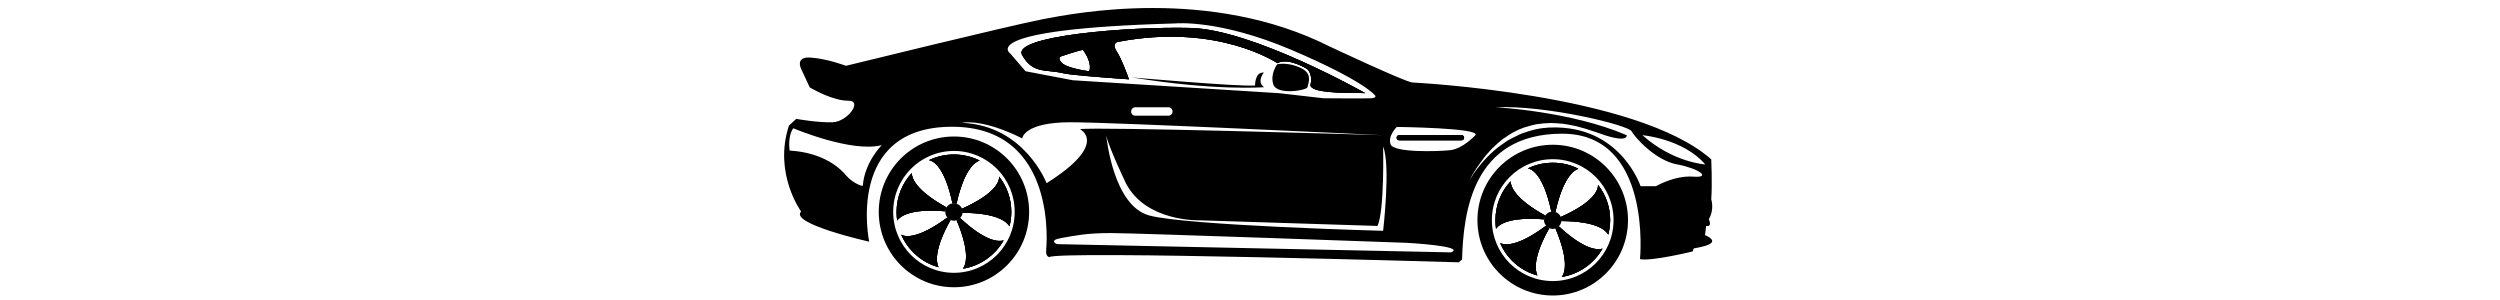
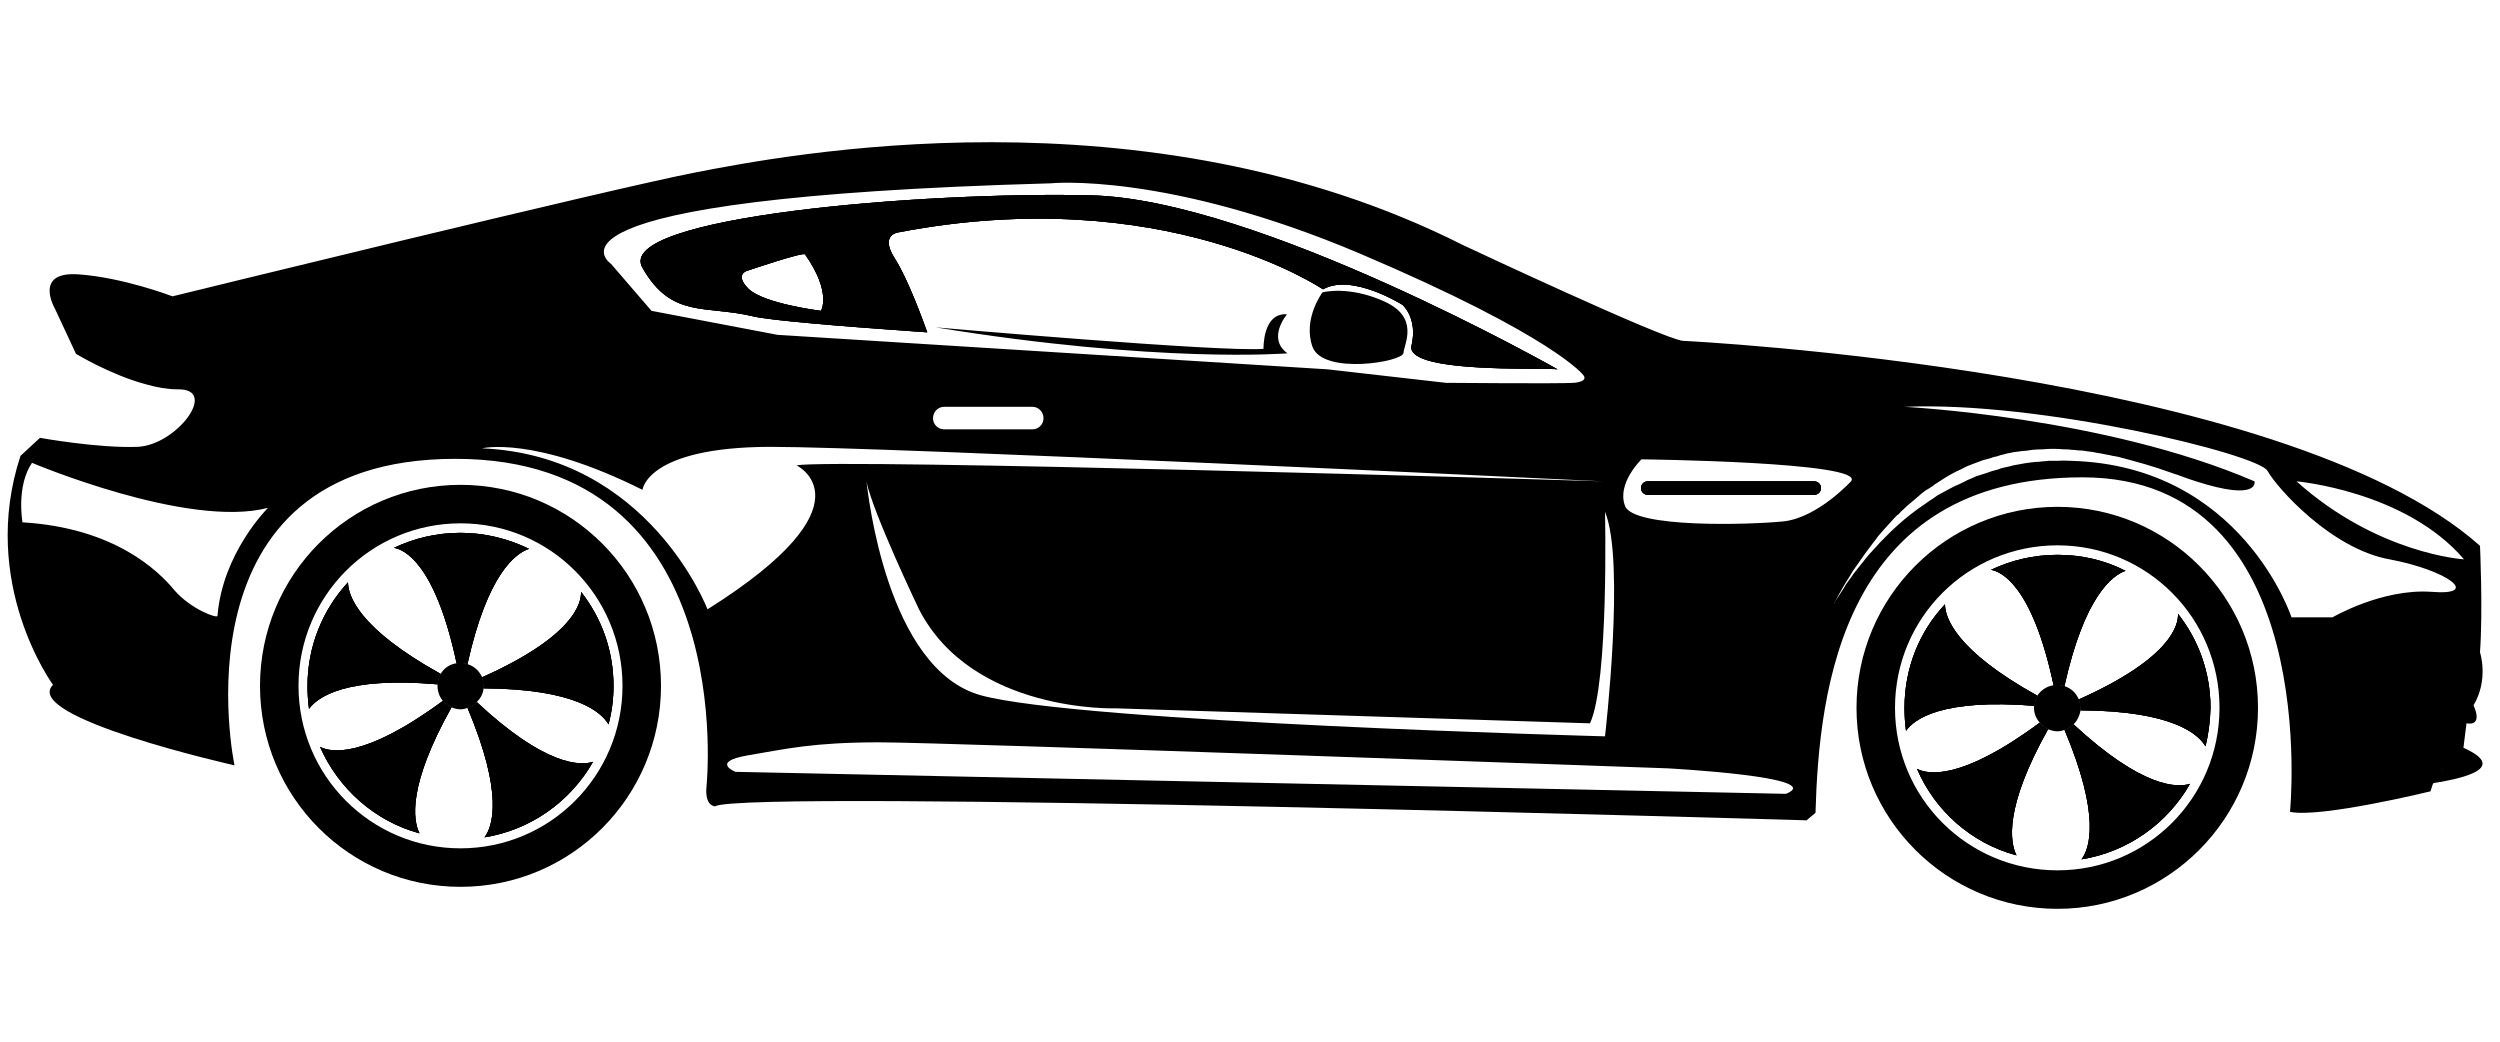
- <svg xmlns="http://www.w3.org/2000/svg" version="1.2" viewBox="0 0 500 160" width="500" height="60">
+ <svg xmlns="http://www.w3.org/2000/svg" version="1.2" viewBox="0 0 500 160" width="120" height="50">
  <path fill-rule="evenodd" d="m4.1 67l3.9-3.6c0 0 11.6 2.1 19.5 1.8 7.8-0.3 16.4-11.7 8-11.5-2 0-4.2-0.4-6.3-1q0 0 0    0c-7.1-1.9-14-6.1-14-6.1l-4.2-9c0 0-4.4-7.5 4.6-6.9 9 0.6 18.9 4.4 18.9 4.4 0 0 87.6-21.5 104.7-24.8 17.1-3.3    89.6-17.6 153.3 14.5 0 0 40.2 18.9 44.1 19.2 0 0 119.9 5.8 159.4 41 0 0 0.6 12.9 0 21.3 0 0 1.8 5.4-1.3 10.6 0 0 2.1    4.2-1.4 3.6l-1.1 8.7c0 0-4.2-2.1-6.1 4.9 0 0-22.1 5.4-28.1 4.1 0 0 6.7-66.9-41.5-66.9-48.1 0-52.7 42.5-53.4 67.1l-1.8    1.5c0 0-212.6-6.3-218.3-2.8 0 0-2.1 0-1.7-4 0 0 6.9-65.5-50.2-65.5-57.2 0-44.2 61.3-44.2 61.3 0 0-42.8-9.6-36.3-16.1 0    0-14.9-20.3-6.5-45.8zm366.1 5.1c3.2-3.9-41.9-4.4-41.9-4.4 0 0-5 4.8-3.3 9.3 1.6 4.5 25.1 3.8 31.8 3.1 6.8-0.8 13.4-8    13.4-8zm-81-19.7c0 0 22.5 0.2 25.6 0 3-0.3 1.9-1.5 1.9-1.5 0 0-5.6-7.7-44.6-24.3-38.9-16.5-62-14.1-62-14.1-107.7 3-87.9    16.1-87.9 16.1l8.1 9.4 25.2 4.8 110 6.9zm-102.6 7.1c0 1.2 1 2.2 2.2 2.2h17.7c1.2 0 2.2-1 2.2-2.2 0-1.3-1-2.3-2.2-2.3h-17.7c-1.2    0-2.2 1-2.2 2.3zm134.4 18.7c0 0 0.8 34.1-3 42.3l-94.8-3c0 0-28.7 1-39.4-19.8 0 0-9.1-19-10.5-25.5 0.3 2.2 4 37.5 22.9 42.7 19.7    5.4 124.8 8.2 124.8 8.2 0 0 4.1-35.1 0-44.9zm46 18q0.2-0.3 0.5-0.8 0.6-0.9 1.3-2 0.2-0.3 0.4-0.7 0.5-0.7 1.1-1.5 0.2-0.3    0.4-0.6c0.9-1.1 1.8-2.3 2.8-3.5q0.4-0.5 0.8-0.9c2.2-2.5 4.7-5 7.7-7.4q0.4-0.3 0.8-0.6 0.4-0.3 0.8-0.6 1.1-0.8 2.3-1.6 0.8-0.5    1.6-1.1 1.3-0.7 2.6-1.4 0.9-0.5 1.9-0.9 0.4-0.2 0.8-0.4 0.4-0.2 0.8-0.4 0.8-0.3 1.6-0.7 1-0.3 1.9-0.6 1.3-0.5 2.6-0.8 0.4-0.2    0.9-0.3 1-0.2 2.1-0.5 1.1-0.2 2.2-0.4 0.7-0.1 1.4-0.2 0.1 0 0.1 0 0.6-0.1 1.2-0.1 1-0.1 2.1-0.2 0.7 0 1.5 0 1.5-0.1 3.1 0c34.1    1 44 31.3 44 31.3h8.2c0 0 9.9-5.8 19.8-5.1 10 0.8 3.3-4.3-8.4-6.5-11.7-2.1-22.6-14.4-24.4-17.7-1.8-3.3-45.4-14-72.6-12.8 0 0 40    2 70 14.9 0 0 1.1 4.1-11.7 0q-1.6-0.5-3.7-1.3-0.7-0.2-1.5-0.5-2.2-0.8-4.9-1.6-1.7-0.5-3.6-1-0.8-0.2-1.5-0.4-0.7-0.2-1.5-0.3-0.7-0.2-1.5-0.3-0.8-0.2-1.6-0.3-0.9-0.2-1.9-0.3-1-0.2-2-0.2-0.6-0.1-1.1-0.1-0.7-0.1-1.4-0.1-0.1 0-0.3    0-1-0.1-2.1-0.1-1 0-2 0.1-1.1 0-2.1 0.1-0.7 0.1-1.4 0.2-0.6 0-1.1 0.1-0.7 0.1-1.5 0.2-0.2 0.1-0.4 0.1-0.7 0.1-1.3    0.3c-0.5 0.1-0.9 0.2-1.4 0.4q-0.7 0.1-1.4 0.4-0.8 0.2-1.5 0.4-1.4 0.5-2.9 1.1-0.7 0.3-1.4 0.7-1.6 0.7-3.2 1.7-0.5    0.3-1.1 0.7c-0.2 0.1-0.4 0.3-0.6 0.4q-0.4 0.2-0.7 0.5-0.3 0.2-0.6 0.4 0 0 0 0-0.5 0.3-1 0.6-0.5 0.4-1 0.8-0.1 0.1-0.2    0.2-0.4 0.3-0.7 0.6-0.6 0.5-1.2 1-0.6 0.5-1.1 1-0.6 0.5-1.1 1.1-0.1 0.1-0.3 0.2-0.7 0.7-1.4 1.5-1.2 1.3-2.4 2.7-0.4    0.6-0.9 1.2-1.7 2.2-3.4 4.7-0.7 0.9-1.3 2-1.5 2.3-2.9 5-0.2 0.3-0.3 0.6 0.1-0.1 0.2-0.4zm125.8-8.5c-11.7-13.7-33.5-15.6-33.5-15.6    16.3 14.6 33.5 15.6 33.5 15.6zm-345.7 42.5l210.1 4.4c8.4-3.4-23.7-5.1-23.7-5.1 0 0-144.4-5.2-157.6-5.2-13.3    0-18.6 1.3-26.3 2.6-7.6 1.3-2.5 3.3-2.5 3.3zm-5.6-32.5c33.7-21.2 17.8-28.8 17.8-28.8 7.9-1.4 152.8 2.9 161.3    3.2-8.3-0.4-142.8-6.9-166.7-6.9-24.6 0.1-25.4 8.6-25.4 8.6-21.8-10.9-32.1-8.3-32.1-8.3 33.4 1.4 45.1 32.2 45.1    32.2zm-106.6-3.8c3.3 3.8 8.6 5.7 8.6 5.1 1-12.6 10.1-21.6 10.1-21.6-16 4.2-47.2-9-47.2-9-3.2 4.7-1.9 11.9-1.9    11.9 18.4 1.1 27.2 9.7 30.4 13.6zm183.3-79c33.3 0.8 93.3 34.8 93.3 34.8-2.1-0.3-19.4 0.4-26.3-1.9-2-0.6-3.2-1.6-2.9-2.8    1.3-5.6-1.8-8.2-1.8-8.2 0 0-10.1-6.4-15.9-3.1 0 0-31.7-21.6-84.9-11.4 0 0-3.8 0.4-0.8 5.2 2.7 4.1 5.8 12.7    6.6 14.8-17.4-1.2-31.6-2.4-34.8-3.2-9.7-2.3-16.3 0.5-22.2-9.7-5.8-10.2 56.3-15.3 89.7-14.5zm-68.5 18.7c3.1 3 14.5    4.4 14.5 4.4 0 0 2.2-3.6-3.2-11.3-0.4-0.5-11.3 3.2-11.3 3.2 0 0-3 0.6 0 3.7zm179.9 38.5h33.2c0.8 0 1.4 0.6 1.4 1.4 0    0.7-0.6 1.3-1.4 1.3h-33.2c-0.8 0-1.4-0.6-1.4-1.3 0-0.8 0.6-1.4 1.4-1.4zm-142.5-30.8c0 0 57.2 5 65.6 4.3 0 0-0.2-7.3    4.7-6.9 0 0-4.1 4.8 0.1 7.8 0 0-25.6 2.1-70.4-5.2z" />
  <path d="m492.5 125.3c0 0-3.9 0.3-4 4.4l-26 4.7c0 0 47.9-1.2 30-9.1z" />
  <path d="m365.5 99q0.2-0.4 0.4-0.7-0.3 0.4-0.4 0.7z" />
  <path d="m329.5 72.1h33.3c0.8 0 1.4 0.6 1.4 1.3 0 0.8-0.6 1.4-1.4 1.4h-33.3c-0.7 0-1.3-0.6-1.3-1.4 0-0.7 0.6-1.3 1.3-1.3z" />
  <path d="m329.5 72.1h33.3c0.8 0 1.4 0.6 1.4 1.3 0 0.8-0.6 1.4-1.4 1.4h-33.3c-0.7 0-1.3-0.6-1.3-1.4 0-0.7 0.6-1.3 1.3-1.3z" />
  <path fill-rule="evenodd" d="m218.1 14.9c33.4 0.7 93.4 34.8 93.4 34.8-2.1-0.3-19.4 0.4-26.3-1.9-2-0.7-3.2-1.6-2.9-2.8    1.3-5.6-1.8-8.2-1.8-8.2 0 0-10.2-6.4-15.9-3.1 0 0-31.7-21.6-84.9-11.4 0 0-3.8 0.4-0.8 5.1 2.7 4.2 5.8 12.8 6.5    14.9-17.3-1.2-31.5-2.4-34.8-3.2-9.6-2.3-16.3 0.5-22.1-9.7-5.9-10.2 56.3-15.3 89.6-14.5zm-68.4 18.7c3.1 3 14.5 4.4 14.5    4.4 0 0 2.2-3.7-3.2-11.3-0.4-0.5-11.3 3.2-11.3 3.2 0 0-3.1 0.6 0 3.7z" />
  <path fill-rule="evenodd" d="m185.4 42.3c-17.3-1.2-31.5-2.4-34.8-3.2-9.6-2.3-16.3 0.5-22.1-9.7-5.9-10.2 56.3-15.3 89.6-14.5    33.4 0.7 93.4 34.8 93.4 34.8-2.1-0.3-19.4 0.4-26.3-1.9-2-0.7-3.2-1.6-2.9-2.8 1.3-5.6-1.8-8.2-1.8-8.2 0 0-10.2-6.4-15.9-3.1 0    0-31.7-21.6-84.9-11.4 0 0-3.8 0.4-0.8 5.1 2.7 4.2 5.8 12.8 6.5 14.9zm-35.7-8.7c3.1 3 14.5 4.4 14.5 4.4    0 0 2.2-3.7-3.2-11.3-0.4-0.5-11.3 3.2-11.3 3.2 0 0-3.1 0.6 0 3.7z" />
  <path d="m276.8 36.1c7.2 3.2 4 8.6 3.9 10.3 0 1.8-16.1 4.5-18.2-1.2-2-5.6 2-10.9 2-10.9 0 0 5.2-1.4 12.3 1.8z" />
  <path fill-rule="evenodd" d="m411.5 77.2c22.1 0 40.1 18 40.1 40.2 0 22.2-18 40.2-40.1 40.2-22.2 0-40.2-18-40.2-40.2 0-22.2 18-40.2    40.2-40.2zm-32.5 40.2c0 18 14.5 32.5 32.5 32.5 17.9 0 32.4-14.5 32.4-32.5 0-18-14.5-32.5-32.4-32.5-18 0-32.5 14.5-32.5    32.5zm10-20.7c0 2.5 1.9 9.1 18.5 18.3-0.4 0.6-0.6 1.3-0.6 2-18.6-1.5-24.1 2.7-25.7 5q-0.3-2.2-0.3-4.6c0-8 3-15.3    8.1-20.7zm18.9 23.7c0.5 0.6 1.1 1 1.7 1.3-8.8 15.7-7.6 22.6-6.3 25.2-9-2.4-16.3-8.9-19.9-17.3 2.1 1.1 8.7 2.5    24.5-9.2zm3.6-33.6c4.9 0 9.5 1.1 13.6 3.2-2.6 0.9-8.2 5-12.2 23q-0.7-0.2-1.4-0.2-0.4 0-0.8 0c-4.3-20.1-10.6-22.7-12.5-23 4-1.9    8.5-3 13.3-3zm1.4 35q1.1-0.3 1.8-1.1c13.8 12.8 20.8 12.7 23.3 11.9-4.5 7.9-12.4 13.6-21.7 15.1 1.6-2.1    3.9-8.6-3.4-25.9zm2.9-6.1c18.6-8.3 19.9-15 19.8-17.1 4.1 5.2 6.5 11.7 6.5 18.8q-0.1 4-1 7.7c-1.4-2.4-6.5-7.1-25-7.2q0-0.2    0-0.5 0-0.9-0.3-1.7zm-6.1 5.9l-0.1 0.1q0-0.1 0.1-0.1z" />
  <path d="m415.8 115.7c18.6-8.3 19.9-15 19.8-17.1 4.1 5.2 6.5 11.7 6.5 18.8q-0.1 4-1 7.7c-1.4-2.4-6.5-7.1-25-7.2q0-0.2    0-0.5 0-0.9-0.3-1.7z" />
  <path d="m412.9 121.8q1.1-0.3 1.8-1.1c13.8 12.8 20.8 12.7 23.3 11.9-4.5 7.9-12.4 13.6-21.7 15.1 1.6-2.1 3.9-8.6-3.4-25.9z" />
  <path d="m409.7 121.6l-0.1 0.1q0-0.1 0.1-0.1z" />
  <path d="m411.5 86.8c4.9 0 9.5 1.1 13.6 3.2-2.6 0.9-8.2 5-12.2 23q-0.7-0.2-1.4-0.2-0.4 0-0.8    0c-4.3-20.1-10.6-22.7-12.5-23 4-1.9 8.5-3 13.3-3z" />
  <path d="m407.9 120.4c0.5 0.6 1.1 1 1.7 1.3-8.8 15.7-7.6 22.6-6.3 25.2-9-2.4-16.3-8.9-19.9-17.3 2.1 1.1 8.7 2.5 24.5-9.2z" />
  <path d="m389 96.7c0 2.5 1.9 9.1 18.5 18.3-0.4 0.6-0.6 1.3-0.6 2-18.6-1.5-24.1 2.7-25.7 5q-0.3-2.2-0.3-4.6c0-8 3-15.3 8.1-20.7z" />
  <path fill-rule="evenodd" d="m389 96.7c0 2.5 1.9 9.1 18.5 18.3-0.4 0.6-0.6 1.3-0.6 2-18.6-1.5-24.1 2.7-25.7    5q-0.3-2.2-0.3-4.6c0-8 3-15.3 8.1-20.7zm18.9 23.7c0.5 0.6 1.1 1 1.7 1.3-8.8 15.7-7.6 22.6-6.3 25.2-9-2.4-16.3-8.9-19.9-17.3    2.1 1.1 8.7 2.5 24.5-9.2zm3.6-33.6c4.9 0 9.5 1.1 13.6 3.2-2.6 0.9-8.2 5-12.2 23q-0.7-0.2-1.4-0.2-0.4 0-0.8    0c-4.3-20.1-10.6-22.7-12.5-23 4-1.9 8.5-3 13.3-3zm1.4 35q1.1-0.3 1.8-1.1c13.8 12.8 20.8 12.7 23.3 11.9-4.5 7.9-12.4    13.6-21.7 15.1 1.6-2.1 3.9-8.6-3.4-25.9zm2.9-6.1c18.6-8.3 19.9-15 19.8-17.1 4.1 5.2 6.5 11.7 6.5 18.8q-0.1    4-1 7.7c-1.4-2.4-6.5-7.1-25-7.2q0-0.2 0-0.5 0-0.9-0.3-1.7zm-6.1 5.9l-0.1 0.1q0-0.1 0.1-0.1z" />
  <path d="m406.8 117.1q0 0 0.1-0.1c0-0.7 0.2-1.4 0.6-2q0 0 0-0.1c0.7-1 1.8-1.8 3.1-2q0 0 0.1-0.1 0.4 0 0.8 0 0.7 0 1.4 0.2 0.1    0 0.1 0.1c1.2 0.4 2.2 1.3 2.7 2.5q0.1 0 0.1 0.1 0.3 0.8 0.3 1.7 0 0.3 0 0.5 0 0.1 0 0.1c-0.2 1-0.6 1.9-1.3 2.6q0 0.1-0.1    0.1-0.7 0.8-1.8 1.1 0 0 0 0-0.7 0.3-1.4 0.3c-0.7 0-1.3-0.2-1.9-0.4l0.1-0.1q-0.1 0-0.1 0.1c-0.6-0.3-1.2-0.7-1.7-1.3q0 0    0-0.1c-0.7-0.8-1.1-1.8-1.1-2.9q0-0.1 0-0.3z" />
  <path d="m409.7 121.6l-0.1 0.1q0-0.1 0.1-0.1z" />
  <path d="m409.7 121.6l-0.1 0.1q0-0.1 0.1-0.1z" />
  <path fill-rule="evenodd" d="m92.1 72.8c22.2 0 40.1 18 40.1 40.2 0 22.2-17.9 40.2-40.1 40.2-22.2 0-40.1-18-40.1-40.2 0-22.2    17.9-40.2 40.1-40.2zm-32.4 40.2c0 18 14.5 32.5 32.4 32.5 17.9 0 32.4-14.5 32.4-32.5 0-18-14.5-32.5-32.4-32.5-17.9 0-32.4    14.5-32.4 32.5zm9.9-20.7c0 2.5 1.9 9.1 18.5 18.3-0.3 0.6-0.6 1.3-0.6 2.1-18.5-1.6-24 2.6-25.7 4.9q-0.3-2.2-0.3-4.6c0-8 3.1-15.3    8.1-20.7zm19 23.7c0.4 0.6 1 1 1.7 1.3-8.8 15.7-7.7 22.6-6.4 25.2-8.9-2.4-16.2-8.9-19.9-17.3 2.1 1.1 8.7 2.5 24.6-9.2zm3.5-33.6c4.9    0 9.6 1.2 13.7 3.2-2.7 0.9-8.3 5-12.3 23q-0.7-0.2-1.4-0.2-0.4 0-0.8 0c-4.3-20.1-10.6-22.7-12.5-23 4-1.9 8.5-3 13.3-3zm1.4    35q1.1-0.3 1.9-1.1c13.7 12.8 20.7 12.7 23.2 11.9-4.5 7.9-12.4 13.6-21.7 15.1 1.6-2.1 3.9-8.6-3.4-25.9zm2.9-6.1c18.6-8.3    19.9-15 19.8-17.1 4.1 5.2 6.5 11.7 6.5 18.8q0 4-1 7.7c-1.4-2.4-6.5-7.1-25-7.2q0-0.2    0-0.5 0-0.9-0.3-1.7zm-6.1 5.9v0.1q0-0.1 0-0.1z" />
  <path d="m96.4 111.3c18.6-8.3 19.9-15 19.8-17.1 4.1 5.2 6.5 11.7 6.5 18.8q0 4-1    7.7c-1.4-2.4-6.5-7.1-25-7.2q0-0.2 0-0.5 0-0.9-0.3-1.7z" />
  <path d="m93.5 117.4q1.1-0.3 1.9-1.1c13.7 12.8 20.7 12.7 23.2 11.9-4.5 7.9-12.4 13.6-21.7 15.1 1.6-2.1 3.9-8.6-3.4-25.9z" />
  <path d="m90.3 117.2v0.1q0-0.1 0-0.1z" />
  <path d="m92.1 82.4c4.9 0 9.6 1.2 13.7 3.2-2.7 0.9-8.3 5-12.3 23q-0.7-0.2-1.4-0.2-0.4 0-0.8    0c-4.3-20.1-10.6-22.7-12.5-23 4-1.9 8.5-3 13.3-3z" />
  <path d="m88.6 116c0.4 0.6 1 1 1.7 1.3-8.8 15.7-7.7 22.6-6.4 25.2-8.9-2.4-16.2-8.9-19.9-17.3 2.1 1.1 8.7 2.5 24.6-9.2z" />
  <path d="m69.6 92.3c0 2.5 1.9 9.1 18.5 18.3-0.3 0.6-0.6 1.3-0.6 2.1-18.5-1.6-24 2.6-25.7    4.9q-0.3-2.2-0.3-4.6c0-8 3.1-15.3 8.1-20.7z" />
  <path fill-rule="evenodd" d="m69.6 92.3c0 2.5 1.9 9.1 18.5 18.3-0.3 0.6-0.6 1.3-0.6 2.1-18.5-1.6-24 2.6-25.7    4.9q-0.3-2.2-0.3-4.6c0-8 3.1-15.3 8.1-20.7zm19 23.7c0.4 0.6 1 1 1.7 1.3-8.8 15.7-7.7 22.6-6.4 25.2-8.9-2.4-16.2-8.9-19.9-17.3    2.1 1.1 8.7 2.5 24.6-9.2zm3.5-33.6c4.9 0 9.6 1.2 13.7 3.2-2.7 0.9-8.3 5-12.3 23q-0.7-0.2-1.4-0.2-0.4 0-0.8    0c-4.3-20.1-10.6-22.7-12.5-23 4-1.9 8.5-3 13.3-3zm1.4 35q1.1-0.3 1.9-1.1c13.7 12.8 20.7 12.7 23.2 11.9-4.5 7.9-12.4    13.6-21.7 15.1 1.6-2.1 3.9-8.6-3.4-25.9zm2.9-6.1c18.6-8.3 19.9-15 19.8-17.1 4.1 5.2 6.5 11.7 6.5 18.8q0 4-1    7.7c-1.4-2.4-6.5-7.1-25-7.2q0-0.2 0-0.5 0-0.9-0.3-1.7zm-6.1 5.9v0.1q0-0.1 0-0.1z" />
  <path d="m87.5 112.7q0 0 0 0c0-0.8 0.3-1.5 0.6-2.1q0.1 0 0.1-0.1c0.6-1 1.7-1.8 3-2q0.1 0 0.1-0.1 0.4 0 0.8 0 0.7 0 1.4 0.2 0.1    0 0.1 0.1c1.3 0.4 2.2 1.3 2.8 2.5q0 0 0 0.1 0.3 0.8 0.3 1.7 0 0.3 0 0.5 0 0.1 0 0.1c-0.1 1-0.6 1.9-1.3 2.6q0 0.1    0 0.1-0.8 0.8-1.9 1.1 0 0 0 0-0.7 0.3-1.4 0.3c-0.7 0-1.3-0.2-1.8-0.4v-0.1q0 0 0 0.1c-0.7-0.3-1.3-0.7-1.7-1.3q-0.1    0-0.1-0.1c-0.6-0.7-1-1.8-1-2.9q0-0.1 0-0.3z" />
</svg>
